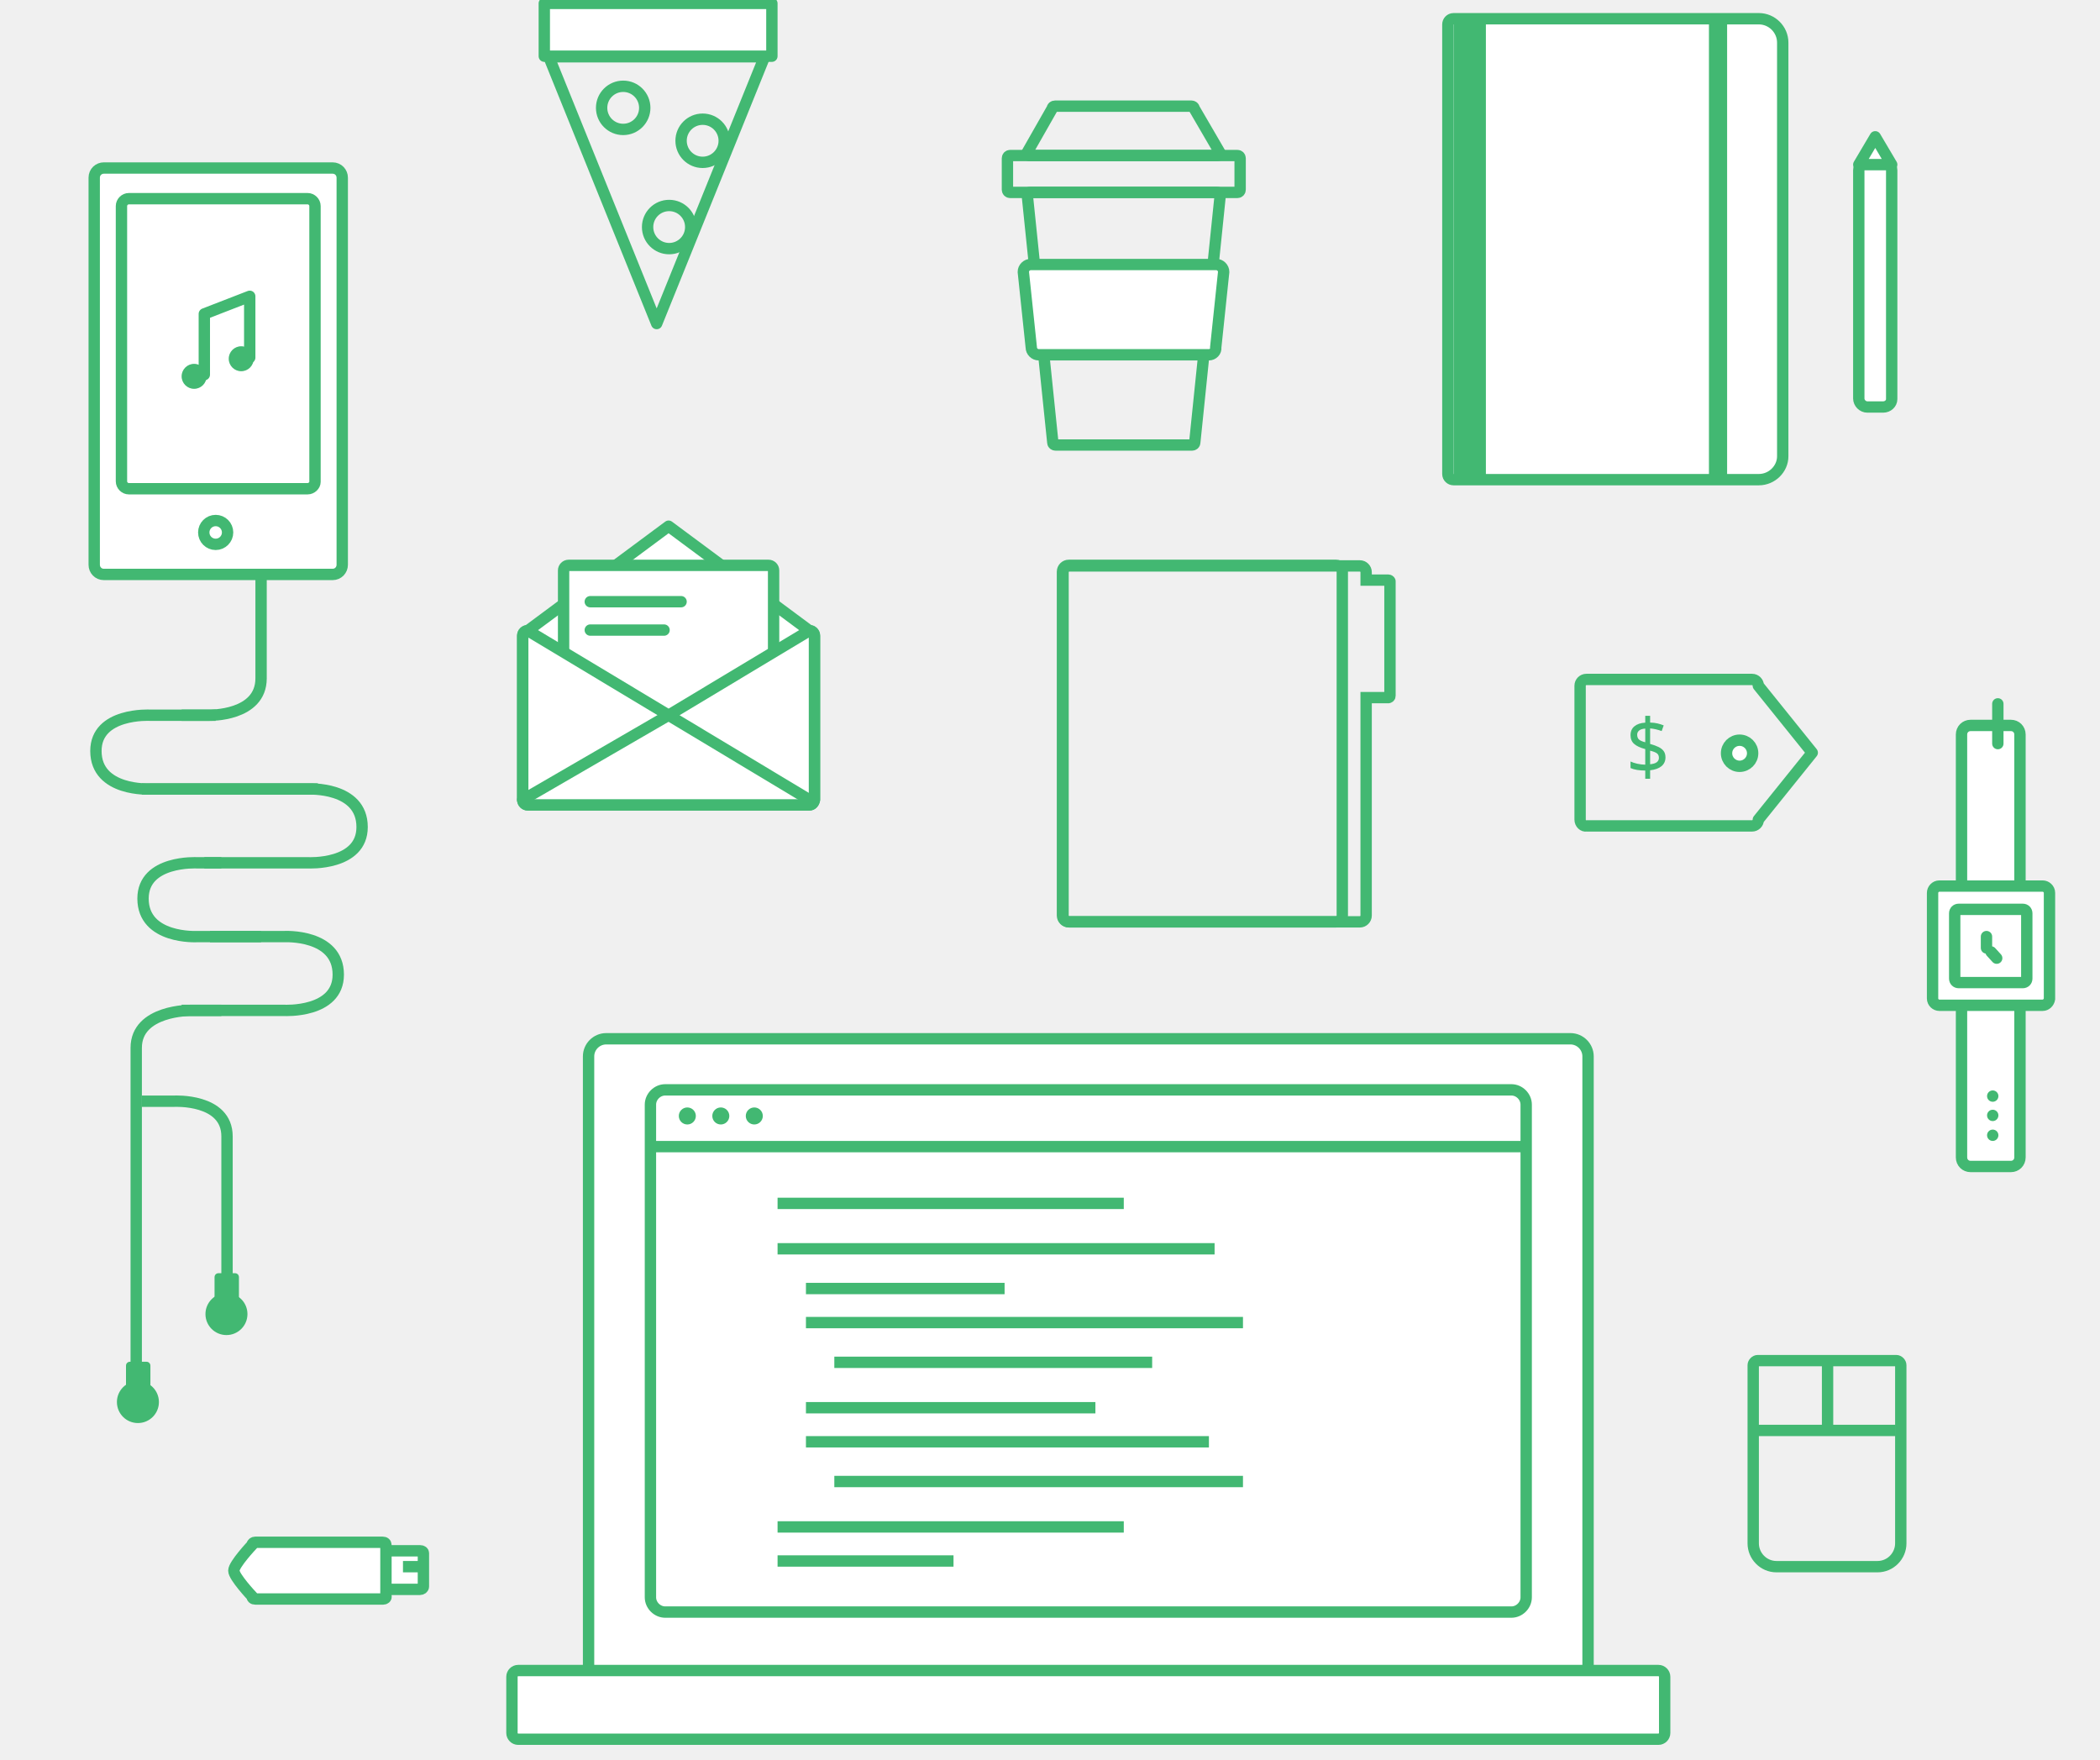
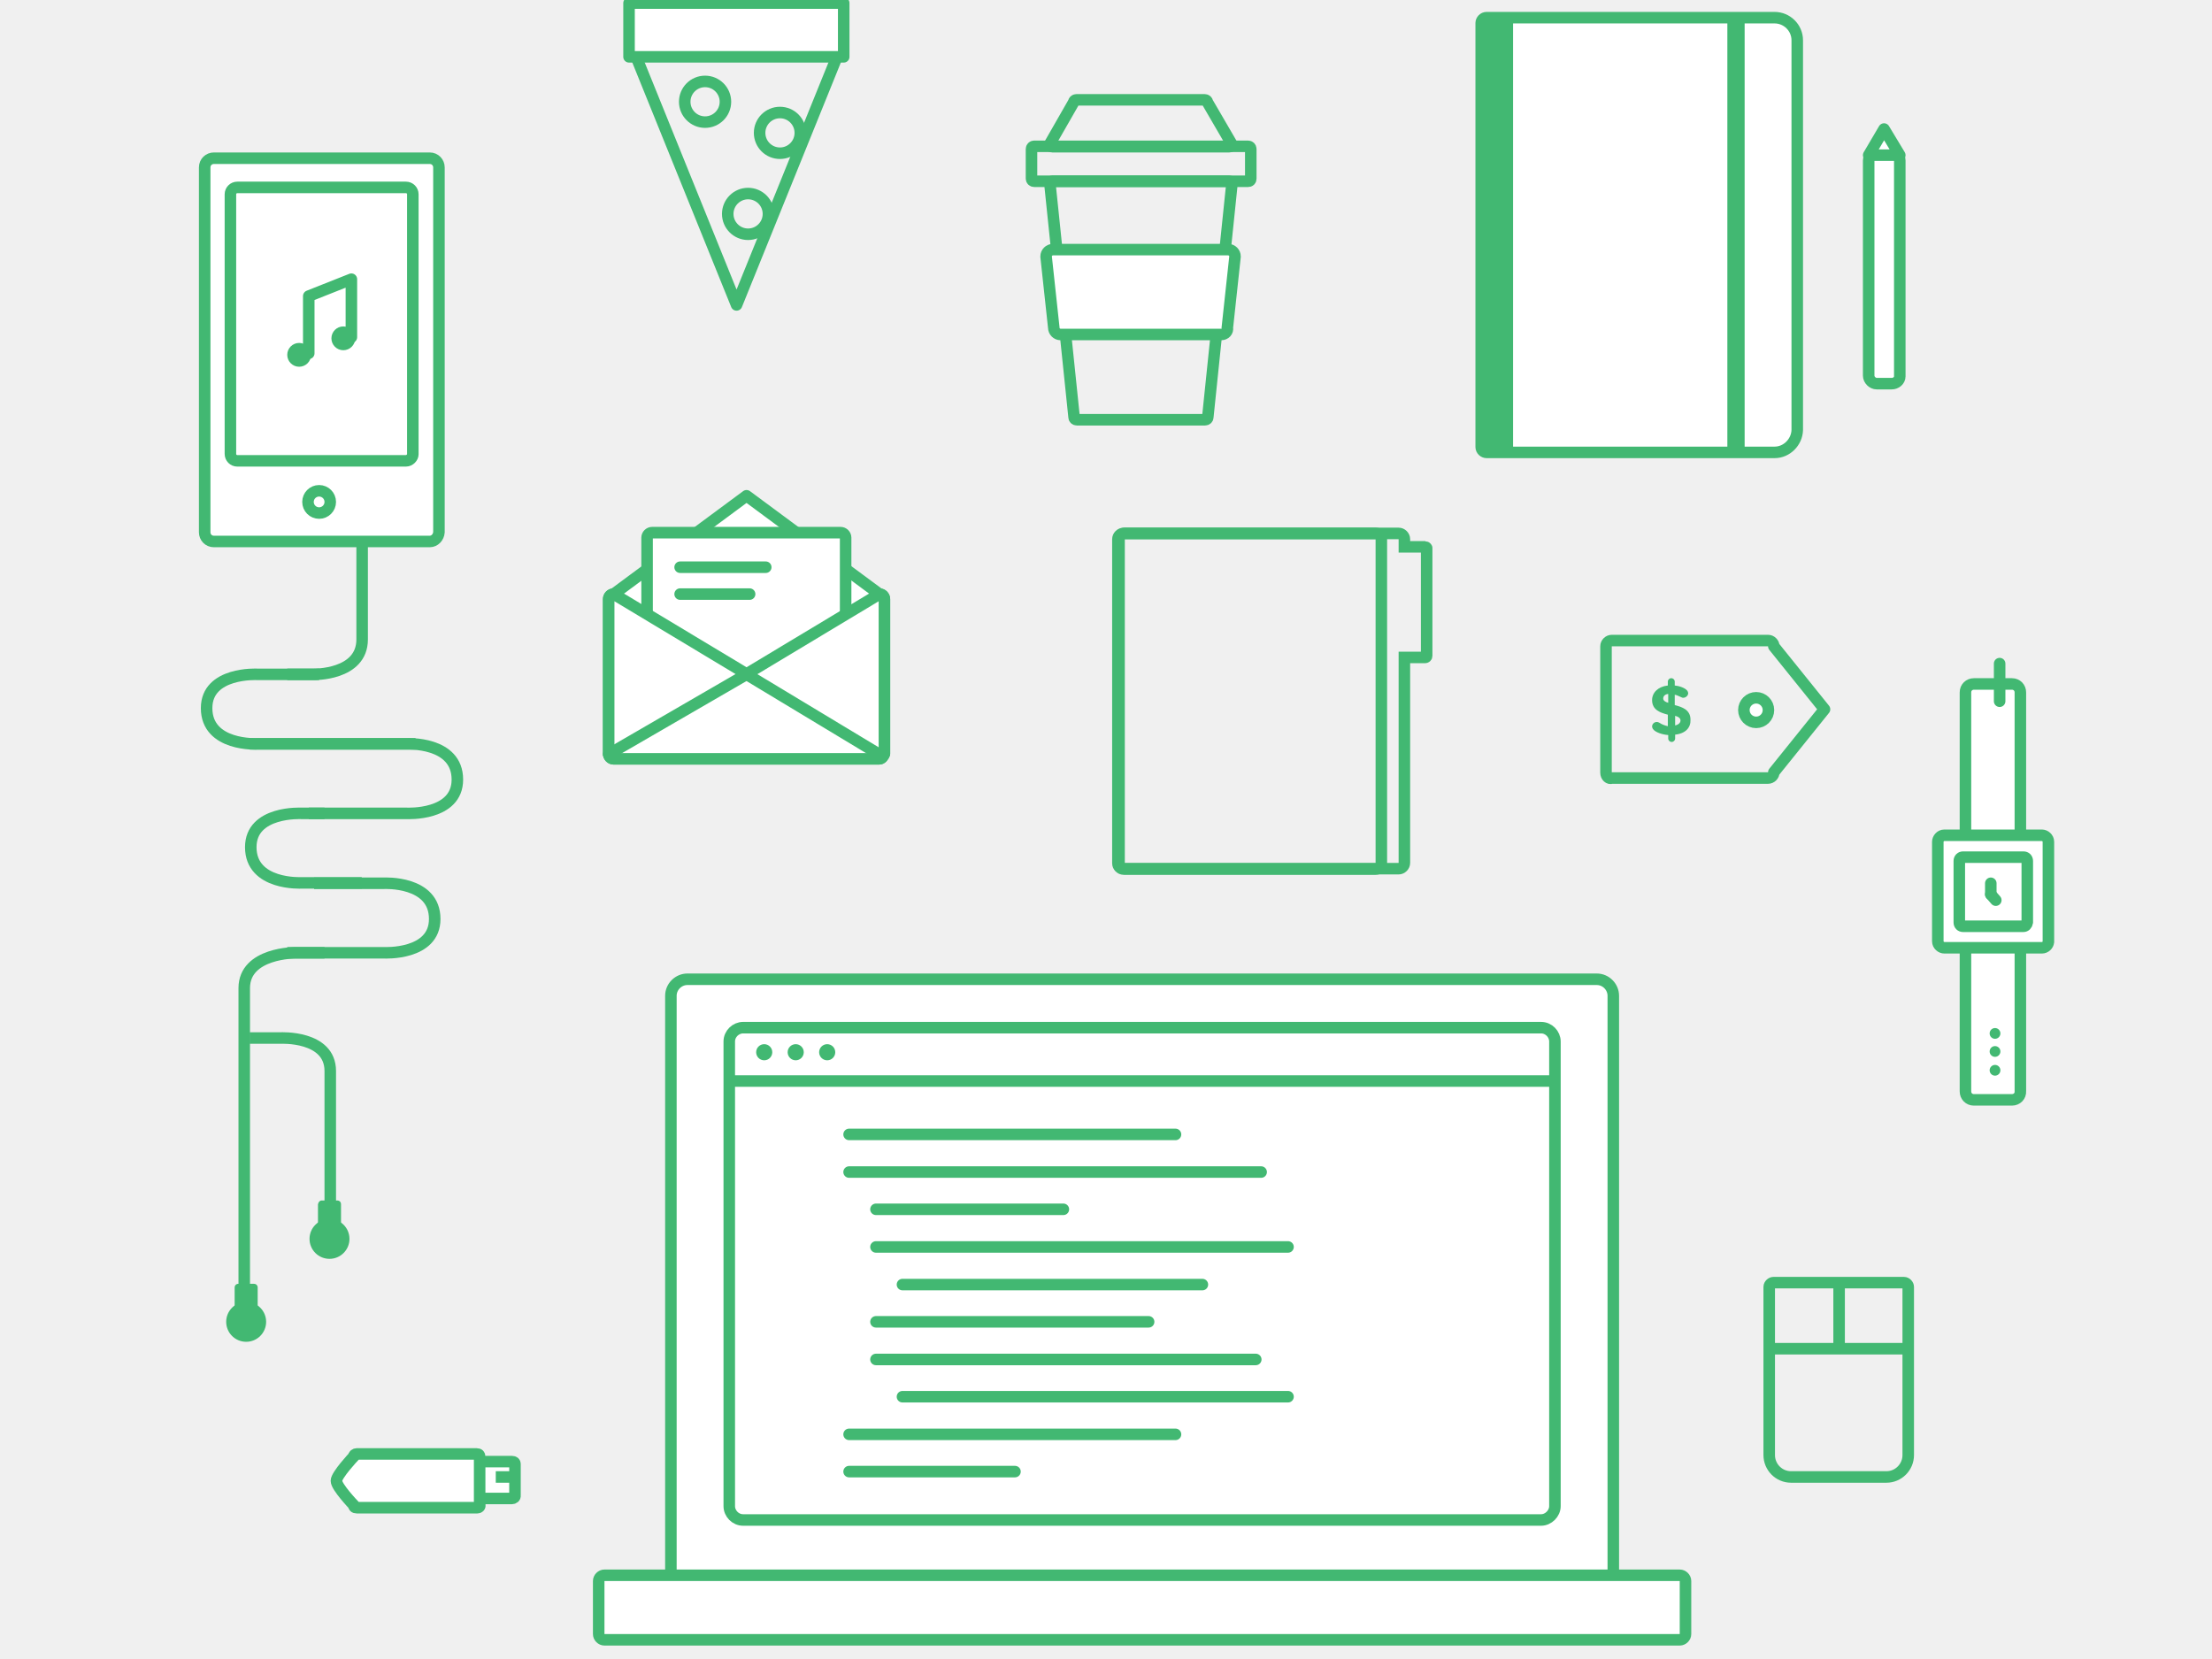
- <svg xmlns="http://www.w3.org/2000/svg" viewBox="0 0 370 310" enable-background="new 0 0 370 310">
-   <g>
-     <g>
-       <g>
-         <path fill="#FFFFFF" stroke="#42B872" stroke-width="2" stroke-miterlimit="10" d="M276.7,297.9H106.8c-1.7,0-3.1-1.4-3.1-3.1       V186.1c0-1.7,1.4-3.1,3.1-3.1h169.9c1.7,0,3.1,1.4,3.1,3.1v108.7C279.8,296.5,278.4,297.9,276.7,297.9z" />
-         <path fill="none" stroke="#42B872" stroke-width="2" stroke-miterlimit="10" d="M266.3,284H117.2c-1.4,0-2.6-1.2-2.6-2.6v-86.8       c0-1.4,1.2-2.6,2.6-2.6h149.1c1.4,0,2.6,1.2,2.6,2.6v86.8C268.9,282.8,267.7,284,266.3,284z" />
-         <path fill="#FFFFFF" stroke="#42B872" stroke-width="2" stroke-miterlimit="10" d="M292.2,306.4H91.3c-0.6,0-1.1-0.5-1.1-1.1       v-9.9c0-0.6,0.5-1.1,1.1-1.1h200.9c0.6,0,1.1,0.5,1.1,1.1v9.9C293.3,305.9,292.8,306.4,292.2,306.4z" />
-         <line fill="none" stroke="#42B872" stroke-width="2" stroke-miterlimit="10" x1="114" y1="202" x2="269" y2="202" />
-         <circle fill="#42B872" cx="121.1" cy="196.6" r="1.5" />
-         <circle fill="#42B872" cx="127" cy="196.6" r="1.5" />
-         <circle fill="#42B872" cx="132.9" cy="196.6" r="1.5" />
-       </g>
-       <g>
-         <line fill="none" stroke="#42B872" stroke-width="2" stroke-miterlimit="10" x1="137" y1="212" x2="198" y2="212" />
-         <line fill="none" stroke="#42B872" stroke-width="2" stroke-miterlimit="10" x1="137" y1="269" x2="198" y2="269" />
-         <line fill="none" stroke="#42B872" stroke-width="2" stroke-miterlimit="10" x1="137" y1="275" x2="168" y2="275" />
-         <line fill="none" stroke="#42B872" stroke-width="2" stroke-miterlimit="10" x1="137" y1="220" x2="214" y2="220" />
-         <line fill="none" stroke="#42B872" stroke-width="2" stroke-miterlimit="10" x1="142" y1="227" x2="177" y2="227" />
-         <line fill="none" stroke="#42B872" stroke-width="2" stroke-miterlimit="10" x1="142" y1="233" x2="219" y2="233" />
-         <line fill="none" stroke="#42B872" stroke-width="2" stroke-miterlimit="10" x1="142" y1="248" x2="193" y2="248" />
-         <line fill="none" stroke="#42B872" stroke-width="2" stroke-miterlimit="10" x1="147" y1="240" x2="203" y2="240" />
-         <line fill="none" stroke="#42B872" stroke-width="2" stroke-miterlimit="10" x1="142" y1="254" x2="213" y2="254" />
-         <line fill="none" stroke="#42B872" stroke-width="2" stroke-miterlimit="10" x1="147" y1="261" x2="219" y2="261" />
-       </g>
-     </g>
-     <g>
-       <path fill="#FFFFFF" stroke="#42B872" stroke-width="2" stroke-miterlimit="10" d="M354.3,205.5h-7.1c-0.9,0-1.6-0.7-1.6-1.6      v-74.5c0-0.9,0.7-1.6,1.6-1.6h7.1c0.9,0,1.6,0.7,1.6,1.6v74.5C355.9,204.8,355.2,205.5,354.3,205.5z" />
-       <path fill="#FFFFFF" stroke="#42B872" stroke-width="2" stroke-miterlimit="10" d="M359.9,177.1h-18.2c-0.6,0-1.2-0.5-1.2-1.2      v-18.6c0-0.6,0.5-1.2,1.2-1.2h18.2c0.6,0,1.2,0.5,1.2,1.2V176C361,176.6,360.5,177.1,359.9,177.1z" />
-       <path fill="#FFFFFF" stroke="#42B872" stroke-width="2" stroke-miterlimit="10" d="M356.4,173.1h-11.3c-0.4,0-0.7-0.3-0.7-0.7      v-11.5c0-0.4,0.3-0.7,0.7-0.7h11.3c0.4,0,0.7,0.3,0.7,0.7v11.5C357.1,172.8,356.8,173.1,356.4,173.1z" />
-       <g>
-         <line fill="none" stroke="#42B872" stroke-width="2" stroke-linecap="round" stroke-miterlimit="10" x1="350" y1="167" x2="350" y2="165" />
-         <line fill="none" stroke="#42B872" stroke-width="2" stroke-linecap="round" stroke-miterlimit="10" x1="350.8" y1="167.7" x2="351.8" y2="168.8" />
-       </g>
-       <ellipse fill="none" stroke="#42B872" stroke-width="2" stroke-linecap="round" stroke-linejoin="round" stroke-miterlimit="10" cx="361.9" cy="167.2" rx="0.8" ry="0" />
-       <circle fill="#42B872" cx="351.1" cy="193.1" r="1" />
-       <circle fill="#42B872" cx="351.1" cy="196.5" r="1" />
-       <circle fill="#42B872" cx="351.1" cy="200" r="1" />
-       <line fill="none" stroke="#42B872" stroke-width="2" stroke-linecap="round" stroke-linejoin="round" stroke-miterlimit="10" x1="352" y1="131" x2="352" y2="124" />
-     </g>
-     <g>
-       <path fill="#FFFFFF" stroke="#42B872" stroke-width="2" stroke-miterlimit="10" d="M74,280H51.3c-0.4,0-0.6-0.2-0.6-0.4      c0,0-3.2-2.2-3.2-3c0-0.7,3.2-3,3.2-3c0-0.2,0.3-0.4,0.6-0.4H74c0.4,0,0.6,0.2,0.6,0.4v5.9C74.6,279.8,74.3,280,74,280z" />
-       <path fill="#FFFFFF" stroke="#42B872" stroke-width="2" stroke-miterlimit="10" d="M67.5,281.7H45c-0.4,0-0.6-0.2-0.6-0.5      c0,0-3.2-3.4-3.2-4.5c0-1.1,3.2-4.5,3.2-4.5c0-0.3,0.3-0.5,0.6-0.5h22.4c0.4,0,0.6,0.2,0.6,0.5v9      C68.1,281.5,67.8,281.7,67.5,281.7z" />
-       <line fill="none" stroke="#42B872" stroke-width="2" stroke-miterlimit="10" x1="74" y1="276" x2="71" y2="276" />
-     </g>
-     <g>
-       <path fill="none" stroke="#42B872" stroke-width="2" stroke-miterlimit="10" d="M214.5,27.4h-33.1c-0.3,0-0.5-0.2-0.5-0.4l4.5-7.9      c0-0.2,0.2-0.4,0.5-0.4h24c0.3,0,0.5,0.2,0.5,0.4L215,27C215,27.2,214.8,27.4,214.5,27.4z" />
-       <path fill="none" stroke="#42B872" stroke-width="2" stroke-miterlimit="10" d="M218,33.9h-40c-0.3,0-0.5-0.2-0.5-0.5v-5.5      c0-0.3,0.2-0.5,0.5-0.5h40c0.3,0,0.5,0.2,0.5,0.5v5.5C218.5,33.7,218.3,33.9,218,33.9z" />
-       <path fill="none" stroke="#42B872" stroke-width="2" stroke-miterlimit="10" d="M181.4,33.9h33.1c0.3,0,0.5,0.2,0.5,0.4L210.5,78      c0,0.2-0.2,0.4-0.5,0.4h-24c-0.3,0-0.5-0.2-0.5-0.4l-4.5-43.6C180.9,34.1,181.2,33.9,181.4,33.9z" />
-       <path fill="#FFFFFF" stroke="#42B872" stroke-width="2" stroke-miterlimit="10" d="M213,62.5h-30c-0.7,0-1.3-0.6-1.3-1.3      l-1.4-13.3c0-0.7,0.6-1.3,1.3-1.3h32.7c0.7,0,1.3,0.6,1.3,1.3l-1.4,13.3C214.3,61.9,213.7,62.5,213,62.5z" />
-     </g>
-     <g>
-       <g>
-         <path fill="#FFFFFF" stroke="#42B872" stroke-width="2" stroke-miterlimit="10" d="M309.9,84.5h-53.8c-0.5,0-1-0.4-1-1V4.3       c0-0.5,0.4-1,1-1h53.8c2.3,0,4.2,1.9,4.2,4.2v72.9C314.1,82.6,312.2,84.5,309.9,84.5z" />
-         <rect x="301.1" y="3.8" fill="#42B872" width="3.2" height="80.2" />
-       </g>
-       <rect x="256.1" y="3.3" fill="#42B872" width="5.7" height="81.2" />
-     </g>
-     <g>
-       <path fill="#FFFFFF" stroke="#42B872" stroke-width="2" stroke-miterlimit="10" d="M331.8,71.7H329c-0.8,0-1.5-0.7-1.5-1.5V30      c0-0.8,0.7-1.5,1.5-1.5h2.8c0.8,0,1.5,0.7,1.5,1.5v40.3C333.3,71.1,332.6,71.7,331.8,71.7z" />
-       <polygon fill="#FFFFFF" stroke="#42B872" stroke-width="2" stroke-linecap="round" stroke-linejoin="round" stroke-miterlimit="10" points="      327.5,29 330.4,24.1 333.3,29   " />
-     </g>
-     <g>
-       <path fill="none" stroke="#42B872" stroke-width="2" stroke-miterlimit="10" d="M36,152h18.3c0,0,9.5,0.5,9.5-6.3      c0-7.2-9.5-6.7-9.5-6.7H25" />
-       <path fill="none" stroke="#42B872" stroke-width="2" stroke-miterlimit="10" d="M32,178h18.1c0,0,9.5,0.5,9.5-6.3      c0-7.2-9.5-6.7-9.5-6.7H37" />
-       <path fill="none" stroke="#42B872" stroke-width="2" stroke-miterlimit="10" d="M32,126h4.9c0,0,9.1,0.2,9.1-6.5V95" />
-       <path fill="none" stroke="#42B872" stroke-width="2" stroke-miterlimit="10" d="M38,126H26.4c0,0-9.5-0.5-9.5,6.3      c0,7.2,9.5,6.7,9.5,6.7H56" />
-       <path fill="none" stroke="#42B872" stroke-width="2" stroke-miterlimit="10" d="M39,152h-4.3c0,0-9.5-0.5-9.5,6.3      c0,7.2,9.5,6.7,9.5,6.7H46" />
-       <path fill="none" stroke="#42B872" stroke-width="2" stroke-miterlimit="10" d="M39,178h-5.4c0,0-9.6-0.1-9.6,6.6V241" />
-       <g>
-         <circle fill="#42B872" cx="24.3" cy="247" r="3.7" />
-         <path fill="#42B872" d="M22.9,239.9h2.9c0.4,0,0.7,0.3,0.7,0.7v6.5c0,0.4-0.3,0.7-0.7,0.7h-2.9c-0.4,0-0.7-0.3-0.7-0.7v-6.5       C22.2,240.2,22.5,239.9,22.9,239.9z" />
-       </g>
-       <g>
-         <circle fill="#42B872" cx="39.9" cy="231.5" r="3.7" />
-         <path fill="#42B872" d="M38.5,224.3h2.9c0.4,0,0.7,0.3,0.7,0.7v6.5c0,0.4-0.3,0.7-0.7,0.7h-2.9c-0.4,0-0.7-0.3-0.7-0.7V225       C37.8,224.6,38.1,224.3,38.5,224.3z" />
-       </g>
-       <g>
-         <g>
-           <path fill="#FFFFFF" stroke="#42B872" stroke-width="2" stroke-miterlimit="10" d="M58.6,101.2H18.3c-1,0-1.7-0.8-1.7-1.7V31.3        c0-1,0.8-1.7,1.7-1.7h40.3c1,0,1.7,0.8,1.7,1.7v68.2C60.3,100.4,59.6,101.2,58.6,101.2z" />
-           <path fill="#FFFFFF" stroke="#42B872" stroke-width="2" stroke-miterlimit="10" d="M54.2,86.1H22.7c-0.7,0-1.3-0.6-1.3-1.3V36.3        c0-0.7,0.6-1.3,1.3-1.3h31.5c0.7,0,1.3,0.6,1.3,1.3v48.6C55.5,85.5,54.9,86.1,54.2,86.1z" />
-           <circle fill="#FFFFFF" stroke="#42B872" stroke-width="2" stroke-miterlimit="10" cx="38" cy="93.8" r="2.1" />
-         </g>
-         <g>
-           <circle fill="#42B872" cx="34.2" cy="66.3" r="2.2" />
-           <circle fill="#42B872" cx="42.5" cy="63.2" r="2.2" />
-           <polyline fill="none" stroke="#42B872" stroke-width="2" stroke-linecap="round" stroke-linejoin="round" stroke-miterlimit="10" points="        44,63 44,52.2 36,55.3 36,66     " />
-         </g>
-       </g>
-       <path fill="none" stroke="#42B872" stroke-width="2" stroke-miterlimit="10" d="M25,194h5.7c0,0,9.3-0.5,9.3,6.2V226" />
-     </g>
-     <g>
-       <polygon fill="none" stroke="#42B872" stroke-width="2" stroke-linecap="round" stroke-linejoin="round" stroke-miterlimit="10" points="      134.7,10 115.7,57 96.7,10   " />
-       <polygon fill="#FFFFFF" stroke="#42B872" stroke-width="2" stroke-linecap="round" stroke-linejoin="round" stroke-miterlimit="10" points="      136,9.9 116,9.9 95.9,9.9 95.9,0.6 115.9,0.6 136,0.6   " />
-       <circle fill="none" stroke="#42B872" stroke-width="2" stroke-linecap="round" stroke-linejoin="round" stroke-miterlimit="10" cx="117.9" cy="40" r="3.8" />
-       <circle fill="none" stroke="#42B872" stroke-width="2" stroke-linecap="round" stroke-linejoin="round" stroke-miterlimit="10" cx="109.8" cy="19" r="3.8" />
-       <circle fill="none" stroke="#42B872" stroke-width="2" stroke-linecap="round" stroke-linejoin="round" stroke-miterlimit="10" cx="123.8" cy="24.8" r="3.8" />
-     </g>
-     <g>
-       <path fill="none" stroke="#42B872" stroke-width="2" stroke-miterlimit="10" d="M330.8,276H313c-2.3,0-4.1-1.9-4.1-4.1v-31.4      c0-0.4,0.4-0.8,0.8-0.8h24.4c0.4,0,0.8,0.4,0.8,0.8v31.4C334.9,274.1,333.1,276,330.8,276z" />
-       <g>
-         <line fill="none" stroke="#42B872" stroke-width="2" stroke-miterlimit="10" x1="322" y1="239" x2="322" y2="252" />
-         <line fill="none" stroke="#42B872" stroke-width="2" stroke-miterlimit="10" x1="309" y1="252" x2="334" y2="252" />
-       </g>
-     </g>
-     <g>
-       <g>
-         <path fill="none" stroke="#42B872" stroke-width="2" stroke-linecap="round" stroke-linejoin="round" stroke-miterlimit="10" d="       M278.4,144.4v-23.6c0-0.6,0.5-1.1,1.1-1.1h29.2c0.6,0,1.1,0.5,1.1,1.1l9.5,11.8l-9.5,11.8c0,0.6-0.5,1.1-1.1,1.1h-29.2       C279,145.6,278.4,145.1,278.4,144.4z" />
-         <circle fill="#FFFFFF" stroke="#42B872" stroke-width="2" stroke-miterlimit="10" cx="306.5" cy="132.7" r="2.3" />
-       </g>
-       <text transform="matrix(1 0 0 1 286.4404 136.4185)" fill="#42B872" font-family="'ProximaNovaSoft-Bold'" font-size="13.583">$</text>
-     </g>
-     <g>
-       <path fill="#FFFFFF" stroke="#42B872" stroke-width="2" stroke-linecap="round" stroke-linejoin="round" stroke-miterlimit="10" d="      M142.6,141.8H93c-0.5,0-0.9-0.4-0.9-0.9V112c0-0.5,0.4-0.9,0.9-0.9l24.8-18.4l24.8,18.4c0.5,0,0.9,0.4,0.9,0.9v28.9      C143.4,141.4,143.1,141.8,142.6,141.8z" />
-       <path fill="#FFFFFF" stroke="#42B872" stroke-width="2" stroke-linecap="round" stroke-linejoin="round" stroke-miterlimit="10" d="      M135.4,134.4h-35.2c-0.5,0-0.9-0.4-0.9-0.9v-33c0-0.5,0.4-0.9,0.9-0.9h35.2c0.5,0,0.9,0.4,0.9,0.9v33      C136.3,134.1,135.9,134.4,135.4,134.4z" />
-       <path fill="#FFFFFF" stroke="#42B872" stroke-width="2" stroke-linecap="round" stroke-linejoin="round" stroke-miterlimit="10" d="      M142.6,141.8H93c-0.5,0-0.9-0.4-0.9-0.9V112c0-0.5,0.4-0.9,0.9-0.9l24.8,14.9l24.8-14.9c0.5,0,0.9,0.4,0.9,0.9v28.9      C143.4,141.4,143.1,141.8,142.6,141.8z" />
-       <line fill="#FFFFFF" stroke="#42B872" stroke-width="2" stroke-linecap="round" stroke-linejoin="round" stroke-miterlimit="10" x1="92.1" y1="140.9" x2="117.8" y2="126" />
-       <line fill="#FFFFFF" stroke="#42B872" stroke-width="2" stroke-linecap="round" stroke-linejoin="round" stroke-miterlimit="10" x1="142.6" y1="140.9" x2="117.8" y2="126" />
-       <line fill="none" stroke="#42B872" stroke-width="2" stroke-linecap="round" stroke-linejoin="round" stroke-miterlimit="10" x1="104" y1="106" x2="120" y2="106" />
-       <line fill="none" stroke="#42B872" stroke-width="2" stroke-linecap="round" stroke-linejoin="round" stroke-miterlimit="10" x1="104" y1="111" x2="117" y2="111" />
-     </g>
-     <path fill="none" stroke="#42B872" stroke-width="2" stroke-miterlimit="10" d="M235.4,162.4h-47.1c-0.6,0-1.1-0.5-1.1-1.1v-60.6     c0-0.6,0.5-1.1,1.1-1.1h47.1c0.6,0,1.1,0.5,1.1,1.1v60.6C236.5,161.9,236,162.4,235.4,162.4z" />
-     <g>
-       <g>
-         <path fill="none" stroke="#42B872" stroke-width="2" stroke-miterlimit="10" d="M244.6,102.2h-3.9v-1.4c0-0.6-0.5-1.1-1.1-1.1       h-51.2c-0.6,0-1.1,0.5-1.1,1.1v60.5c0,0.6,0.5,1.1,1.1,1.1h51.2c0.6,0,1.1-0.5,1.1-1.1v-38.4h3.9c0.1,0,0.3-0.1,0.3-0.3v-20.2       C244.9,102.3,244.7,102.2,244.6,102.2z" />
-       </g>
-     </g>
-   </g>
+ <svg xmlns="http://www.w3.org/2000/svg" version="1.1" id="Layer_1" x="0px" y="0px" viewBox="0 0 576 432" enable-background="new 0 0 576 432" xml:space="preserve">
+   <path fill="#FFFFFF" stroke="#42B872" stroke-width="3" stroke-miterlimit="10" d="M415.8,415.1H179c-2.4,0-4.3-2-4.3-4.3V259.3  c0-2.4,2-4.3,4.3-4.3h236.8c2.4,0,4.3,2,4.3,4.3v151.5C420.1,413.2,418.2,415.1,415.8,415.1z" />
+   <path fill="none" stroke="#42B872" stroke-width="3" stroke-miterlimit="10" d="M401.3,395.8H193.5c-2,0-3.6-1.7-3.6-3.6v-121  c0-2,1.7-3.6,3.6-3.6h207.8c2,0,3.6,1.7,3.6,3.6v121C404.9,394.1,403.2,395.8,401.3,395.8z" />
+   <path fill="#FFFFFF" stroke="#42B872" stroke-width="3" stroke-miterlimit="10" d="M437.4,427h-280c-0.8,0-1.5-0.7-1.5-1.5v-13.8  c0-0.8,0.7-1.5,1.5-1.5h280c0.8,0,1.5,0.7,1.5,1.5v13.8C438.9,426.3,438.2,427,437.4,427z" />
+   <line fill="none" stroke="#42B872" stroke-width="3" stroke-miterlimit="10" x1="189.1" y1="281.5" x2="405.1" y2="281.5" />
+   <circle fill="#42B872" cx="199" cy="274" r="2.1" />
+   <circle fill="#42B872" cx="207.2" cy="274" r="2.1" />
+   <circle fill="#42B872" cx="215.4" cy="274" r="2.1" />
+   <line fill="none" stroke="#42B872" stroke-width="3" stroke-linecap="round" stroke-miterlimit="10" x1="221.1" y1="295.4" x2="306.1" y2="295.4" />
+   <line fill="none" stroke="#42B872" stroke-width="3" stroke-linecap="round" stroke-miterlimit="10" x1="221.1" y1="373.5" x2="306.1" y2="373.5" />
+   <line fill="none" stroke="#42B872" stroke-width="3" stroke-linecap="round" stroke-miterlimit="10" x1="221.1" y1="383.2" x2="264.3" y2="383.2" />
+   <line fill="none" stroke="#42B872" stroke-width="3" stroke-linecap="round" stroke-miterlimit="10" x1="221.1" y1="305.2" x2="328.4" y2="305.2" />
+   <line fill="none" stroke="#42B872" stroke-width="3" stroke-linecap="round" stroke-miterlimit="10" x1="228.1" y1="314.9" x2="276.9" y2="314.9" />
+   <line fill="none" stroke="#42B872" stroke-width="3" stroke-linecap="round" stroke-miterlimit="10" x1="228.1" y1="324.7" x2="335.4" y2="324.7" />
+   <line fill="none" stroke="#42B872" stroke-width="3" stroke-linecap="round" stroke-miterlimit="10" x1="228.1" y1="344.2" x2="299.1" y2="344.2" />
+   <line fill="none" stroke="#42B872" stroke-width="3" stroke-linecap="round" stroke-miterlimit="10" x1="235" y1="334.5" x2="313.1" y2="334.5" />
+   <line fill="none" stroke="#42B872" stroke-width="3" stroke-linecap="round" stroke-miterlimit="10" x1="228.1" y1="354" x2="327" y2="354" />
+   <line fill="none" stroke="#42B872" stroke-width="3" stroke-linecap="round" stroke-miterlimit="10" x1="235" y1="363.7" x2="335.4" y2="363.7" />
+   <path fill="#FFFFFF" stroke="#42B872" stroke-width="3" stroke-miterlimit="10" d="M523.9,286.4H514c-1.3,0-2.2-1-2.2-2.2V180.3  c0-1.3,1-2.2,2.2-2.2h9.9c1.3,0,2.2,1,2.2,2.2v103.8C526.2,285.4,525.2,286.4,523.9,286.4z" />
+   <path fill="#FFFFFF" stroke="#42B872" stroke-width="3" stroke-miterlimit="10" d="M531.7,246.8h-25.4c-0.8,0-1.7-0.7-1.7-1.7v-25.9  c0-0.8,0.7-1.7,1.7-1.7h25.4c0.8,0,1.7,0.7,1.7,1.7v26.1C533.3,246.1,532.6,246.8,531.7,246.8z" />
+   <path fill="#FFFFFF" stroke="#42B872" stroke-width="3" stroke-miterlimit="10" d="M526.9,241.2h-15.7c-0.6,0-1-0.4-1-1v-16  c0-0.6,0.4-1,1-1h15.7c0.6,0,1,0.4,1,1v16C527.8,240.8,527.4,241.2,526.9,241.2z" />
+   <line fill="none" stroke="#42B872" stroke-width="3" stroke-linecap="round" stroke-miterlimit="10" x1="518.4" y1="232.9" x2="518.4" y2="230" />
+   <line fill="none" stroke="#42B872" stroke-width="3" stroke-linecap="round" stroke-miterlimit="10" x1="518.4" y1="232.9" x2="519.7" y2="234.4" />
+   <ellipse fill="none" stroke="#42B872" stroke-width="3" stroke-linecap="round" stroke-linejoin="round" stroke-miterlimit="10" cx="534.5" cy="233" rx="0" ry="1.1" />
+   <circle fill="#42B872" cx="519.5" cy="269.1" r="1.4" />
+   <circle fill="#42B872" cx="519.5" cy="273.8" r="1.4" />
+   <circle fill="#42B872" cx="519.5" cy="278.7" r="1.4" />
+   <line fill="none" stroke="#42B872" stroke-width="3" stroke-linecap="round" stroke-linejoin="round" stroke-miterlimit="10" x1="520.7" y1="182.6" x2="520.7" y2="172.8" />
+   <path fill="#FFFFFF" stroke="#42B872" stroke-width="3" stroke-miterlimit="10" d="M133.3,390.2h-31.6c-0.6,0-0.8-0.3-0.8-0.6  c0,0-4.5-3.1-4.5-4.2c0-1,4.5-4.2,4.5-4.2c0-0.3,0.4-0.6,0.8-0.6h31.6c0.6,0,0.8,0.3,0.8,0.6v8.2  C134.2,389.9,133.7,390.2,133.3,390.2z" />
+   <path fill="#FFFFFF" stroke="#42B872" stroke-width="3" stroke-miterlimit="10" d="M124.3,392.6H92.9c-0.6,0-0.8-0.3-0.8-0.7  c0,0-4.5-4.7-4.5-6.3c0-1.5,4.5-6.3,4.5-6.3c0-0.4,0.4-0.7,0.8-0.7h31.2c0.6,0,0.8,0.3,0.8,0.7v12.5  C125.1,392.3,124.7,392.6,124.3,392.6z" />
+   <line fill="none" stroke="#42B872" stroke-width="3" stroke-miterlimit="10" x1="133.3" y1="384.6" x2="129.1" y2="384.6" />
+   <path fill="none" stroke="#42B872" stroke-width="3" stroke-miterlimit="10" d="M320.1,38.2H274c-0.4,0-0.7-0.3-0.7-0.6l6.3-11  c0-0.3,0.3-0.6,0.7-0.6h33.4c0.4,0,0.7,0.3,0.7,0.6l6.4,11C320.8,37.9,320.5,38.2,320.1,38.2z" />
+   <path fill="none" stroke="#42B872" stroke-width="3" stroke-miterlimit="10" d="M325,47.2h-55.7c-0.4,0-0.7-0.3-0.7-0.7v-7.7  c0-0.4,0.3-0.7,0.7-0.7H325c0.4,0,0.7,0.3,0.7,0.7v7.7C325.7,47,325.4,47.2,325,47.2z" />
+   <path fill="none" stroke="#42B872" stroke-width="3" stroke-miterlimit="10" d="M274,47.2h46.1c0.4,0,0.7,0.3,0.7,0.6l-6.3,60.9  c0,0.3-0.3,0.6-0.7,0.6h-33.4c-0.4,0-0.7-0.3-0.7-0.6l-6.3-60.8C273.3,47.5,273.7,47.2,274,47.2z" />
+   <path fill="#FFFFFF" stroke="#42B872" stroke-width="3" stroke-miterlimit="10" d="M318,87.1h-41.8c-1,0-1.8-0.8-1.8-1.8l-2-18.5  c0-1,0.8-1.8,1.8-1.8h45.6c1,0,1.8,0.8,1.8,1.8l-2,18.5C319.8,86.3,319,87.1,318,87.1z" />
+   <path fill="#FFFFFF" stroke="#42B872" stroke-width="3" stroke-miterlimit="10" d="M462.1,117.8h-75c-0.7,0-1.4-0.6-1.4-1.4V6  c0-0.7,0.6-1.4,1.4-1.4h75c3.2,0,5.9,2.6,5.9,5.9V112C467.9,115.1,465.3,117.8,462.1,117.8z" />
+   <rect x="449.8" y="5.3" fill="#42B872" width="4.5" height="111.8" />
+   <rect x="386.1" y="4.6" fill="#42B872" width="7.9" height="113.2" />
+   <path fill="#FFFFFF" stroke="#42B872" stroke-width="3" stroke-miterlimit="10" d="M492.6,99.9h-3.9c-1.1,0-2.1-1-2.1-2.1v-56  c0-1.1,1-2.1,2.1-2.1h3.9c1.1,0,2.1,1,2.1,2.1V98C494.7,99.1,493.7,99.9,492.6,99.9z" />
+   <polygon fill="#FFFFFF" stroke="#42B872" stroke-width="3" stroke-linecap="round" stroke-linejoin="round" stroke-miterlimit="10" points="  486.6,40.4 490.6,33.6 494.7,40.4 " />
+   <path fill="none" stroke="#42B872" stroke-width="3" stroke-miterlimit="10" d="M80.4,211.8h25.5c0,0,13.2,0.7,13.2-8.8  c0-10-13.2-9.3-13.2-9.3H65" />
+   <path fill="none" stroke="#42B872" stroke-width="3" stroke-miterlimit="10" d="M74.8,248.1H100c0,0,13.2,0.7,13.2-8.8  c0-10-13.2-9.3-13.2-9.3H81.8" />
+   <path fill="none" stroke="#42B872" stroke-width="3" stroke-miterlimit="10" d="M74.8,175.6h6.8c0,0,12.7,0.3,12.7-9.1v-34.1" />
+   <path fill="none" stroke="#42B872" stroke-width="3" stroke-miterlimit="10" d="M83.1,175.6H67c0,0-13.2-0.7-13.2,8.8  c0,10,13.2,9.3,13.2,9.3h41.2" />
+   <path fill="none" stroke="#42B872" stroke-width="3" stroke-miterlimit="10" d="M84.5,211.8h-6c0,0-13.2-0.7-13.2,8.8  c0,10,13.2,9.3,13.2,9.3h15.7" />
+   <path fill="none" stroke="#42B872" stroke-width="3" stroke-miterlimit="10" d="M84.5,248.1H77c0,0-13.4-0.1-13.4,9.2v78.6" />
+   <circle fill="#42B872" cx="64.1" cy="344.2" r="5.2" />
+   <path fill="#42B872" d="M62.1,334.3h4c0.6,0,1,0.4,1,1v9.1c0,0.6-0.4,1-1,1h-4c-0.6,0-1-0.4-1-1v-9.1  C61.1,334.7,61.5,334.3,62.1,334.3z" />
+   <circle fill="#42B872" cx="85.8" cy="322.6" r="5.2" />
+   <path fill="#42B872" d="M83.8,312.6h4c0.6,0,1,0.4,1,1v9.1c0,0.6-0.4,1-1,1h-4c-0.6,0-1-0.4-1-1v-9.1  C82.9,313,83.3,312.6,83.8,312.6z" />
+   <path fill="#FFFFFF" stroke="#42B872" stroke-width="3" stroke-miterlimit="10" d="M111.9,141H55.7c-1.4,0-2.4-1.1-2.4-2.4v-95  c0-1.4,1.1-2.4,2.4-2.4h56.2c1.4,0,2.4,1.1,2.4,2.4v95C114.2,139.9,113.2,141,111.9,141z" />
+   <path fill="#FFFFFF" stroke="#42B872" stroke-width="3" stroke-miterlimit="10" d="M105.7,120H61.8c-1,0-1.8-0.8-1.8-1.8V50.6  c0-1,0.8-1.8,1.8-1.8h43.9c1,0,1.8,0.8,1.8,1.8v67.7C107.5,119.1,106.7,120,105.7,120z" />
+   <circle fill="#FFFFFF" stroke="#42B872" stroke-width="3" stroke-miterlimit="10" cx="83.1" cy="130.7" r="2.9" />
+   <circle fill="#42B872" cx="77.9" cy="92.4" r="3.1" />
+   <circle fill="#42B872" cx="89.4" cy="88.1" r="3.1" />
+   <polyline fill="none" stroke="#42B872" stroke-width="3" stroke-linecap="round" stroke-linejoin="round" stroke-miterlimit="10" points="  91.5,87.8 91.5,72.7 80.4,77.1 80.4,92 " />
+   <path fill="none" stroke="#42B872" stroke-width="3" stroke-miterlimit="10" d="M65,270.3h8c0,0,13-0.7,13,8.6v36" />
+   <polygon fill="none" stroke="#42B872" stroke-width="3" stroke-linecap="round" stroke-linejoin="round" stroke-miterlimit="10" points="  218.3,13.9 191.8,79.4 165.3,13.9 " />
+   <circle fill="none" stroke="#42B872" stroke-width="3" stroke-linecap="round" stroke-linejoin="round" stroke-miterlimit="10" cx="194.8" cy="55.7" r="5.3" />
+   <circle fill="none" stroke="#42B872" stroke-width="3" stroke-linecap="round" stroke-linejoin="round" stroke-miterlimit="10" cx="183.6" cy="26.5" r="5.3" />
+   <circle fill="none" stroke="#42B872" stroke-width="3" stroke-linecap="round" stroke-linejoin="round" stroke-miterlimit="10" cx="203.1" cy="34.6" r="5.3" />
+   <polygon fill="#FFFFFF" stroke="#42B872" stroke-width="3" stroke-linecap="round" stroke-linejoin="round" stroke-miterlimit="10" points="  219.7,14.8 191.8,14.8 163.8,14.8 163.8,0.8 191.7,0.8 219.7,0.8 " />
+   <path fill="none" stroke="#42B872" stroke-width="3" stroke-miterlimit="10" d="M491.2,384.6h-24.8c-3.2,0-5.7-2.6-5.7-5.7v-43.8  c0-0.6,0.6-1.1,1.1-1.1h34c0.6,0,1.1,0.6,1.1,1.1v43.8C496.9,382,494.4,384.6,491.2,384.6z" />
+   <line fill="none" stroke="#42B872" stroke-width="3" stroke-miterlimit="10" x1="478.9" y1="333.1" x2="478.9" y2="351.2" />
+   <line fill="none" stroke="#42B872" stroke-width="3" stroke-miterlimit="10" x1="460.8" y1="351.2" x2="495.6" y2="351.2" />
+   <path fill="none" stroke="#42B872" stroke-width="3" stroke-linecap="round" stroke-linejoin="round" stroke-miterlimit="10" d="  M418.2,201.2v-32.9c0-0.8,0.7-1.5,1.5-1.5h40.7c0.8,0,1.5,0.7,1.5,1.5l13.2,16.4l-13.2,16.4c0,0.8-0.7,1.5-1.5,1.5h-40.7  C419,202.9,418.2,202.2,418.2,201.2z" />
+   <circle fill="#FFFFFF" stroke="#42B872" stroke-width="3" stroke-miterlimit="10" cx="457.3" cy="184.9" r="3.2" />
+   <path fill="#42B872" d="M436.2,191.3v1c0,0.5-0.4,0.9-0.9,0.9s-0.9-0.4-0.9-0.9v-0.9c-1.5-0.1-3.4-0.7-4-1.6  c-0.1-0.2-0.2-0.4-0.2-0.6c0-0.7,0.6-1.2,1.2-1.2c0.3,0,0.5,0.1,0.7,0.2c0.6,0.4,1.3,0.7,2.2,0.9v-3c-1.9-0.5-4.1-1.2-4.1-3.8  c0-1.9,1.5-3.5,4.1-3.8v-1c0-0.5,0.4-0.9,0.9-0.9s0.9,0.4,0.9,0.9v1c1.1,0.1,2.7,0.6,3.3,1.4c0.1,0.2,0.2,0.4,0.2,0.6  c0,0.7-0.7,1.2-1.3,1.2c-0.1,0-0.2,0-0.4-0.1c-0.5-0.2-1.2-0.6-1.8-0.7v2.7c1.9,0.5,4.1,1.2,4.1,3.8  C440.3,189.4,439,191,436.2,191.3z M434.4,180.7c-0.9,0.1-1.3,0.6-1.3,1.2c0,0.5,0.5,0.9,1.3,1.1V180.7z M436.2,186.4v2.5  c0.9-0.2,1.4-0.7,1.4-1.3C437.6,187,437,186.6,436.2,186.4z" />
+   <path fill="#FFFFFF" stroke="#42B872" stroke-width="3" stroke-linecap="round" stroke-linejoin="round" stroke-miterlimit="10" d="  M228.9,197.6h-69.1c-0.7,0-1.3-0.6-1.3-1.3V156c0-0.7,0.6-1.3,1.3-1.3l34.6-25.6l34.6,25.6c0.7,0,1.3,0.6,1.3,1.3v40.3  C230,197,229.6,197.6,228.9,197.6z" />
+   <path fill="#FFFFFF" stroke="#42B872" stroke-width="3" stroke-linecap="round" stroke-linejoin="round" stroke-miterlimit="10" d="  M218.9,187.3h-49.1c-0.7,0-1.3-0.6-1.3-1.3v-46c0-0.7,0.6-1.3,1.3-1.3h49.1c0.7,0,1.3,0.6,1.3,1.3v46  C220.1,186.9,219.6,187.3,218.9,187.3z" />
+   <path fill="#FFFFFF" stroke="#42B872" stroke-width="3" stroke-linecap="round" stroke-linejoin="round" stroke-miterlimit="10" d="  M228.9,197.6h-69.1c-0.7,0-1.3-0.6-1.3-1.3V156c0-0.7,0.6-1.3,1.3-1.3l34.6,20.8l34.6-20.8c0.7,0,1.3,0.6,1.3,1.3v40.3  C230,197,229.6,197.6,228.9,197.6z" />
+   <line fill="none" stroke="#42B872" stroke-width="3" stroke-linecap="round" stroke-linejoin="round" stroke-miterlimit="10" x1="158.5" y1="196.4" x2="194.4" y2="175.6" />
+   <line fill="none" stroke="#42B872" stroke-width="3" stroke-linecap="round" stroke-linejoin="round" stroke-miterlimit="10" x1="228.9" y1="196.4" x2="194.4" y2="175.6" />
+   <line fill="none" stroke="#42B872" stroke-width="3" stroke-linecap="round" stroke-linejoin="round" stroke-miterlimit="10" x1="177.1" y1="147.7" x2="199.4" y2="147.7" />
+   <line fill="none" stroke="#42B872" stroke-width="3" stroke-linecap="round" stroke-linejoin="round" stroke-miterlimit="10" x1="177.1" y1="154.7" x2="195.2" y2="154.7" />
+   <path fill="none" stroke="#42B872" stroke-width="3" stroke-miterlimit="10" d="M358.2,226.3h-65.6c-0.8,0-1.5-0.7-1.5-1.5v-84.4  c0-0.8,0.7-1.5,1.5-1.5h65.6c0.8,0,1.5,0.7,1.5,1.5v84.4C359.8,225.6,359.1,226.3,358.2,226.3z" />
+   <path fill="none" stroke="#42B872" stroke-width="3" stroke-miterlimit="10" d="M371.1,142.4h-5.4v-2c0-0.8-0.7-1.5-1.5-1.5h-71.3  c-0.8,0-1.5,0.7-1.5,1.5v84.3c0,0.8,0.7,1.5,1.5,1.5h71.3c0.8,0,1.5-0.7,1.5-1.5v-53.5h5.4c0.1,0,0.4-0.1,0.4-0.4v-28.1  C371.5,142.6,371.2,142.4,371.1,142.4z" />
</svg>
